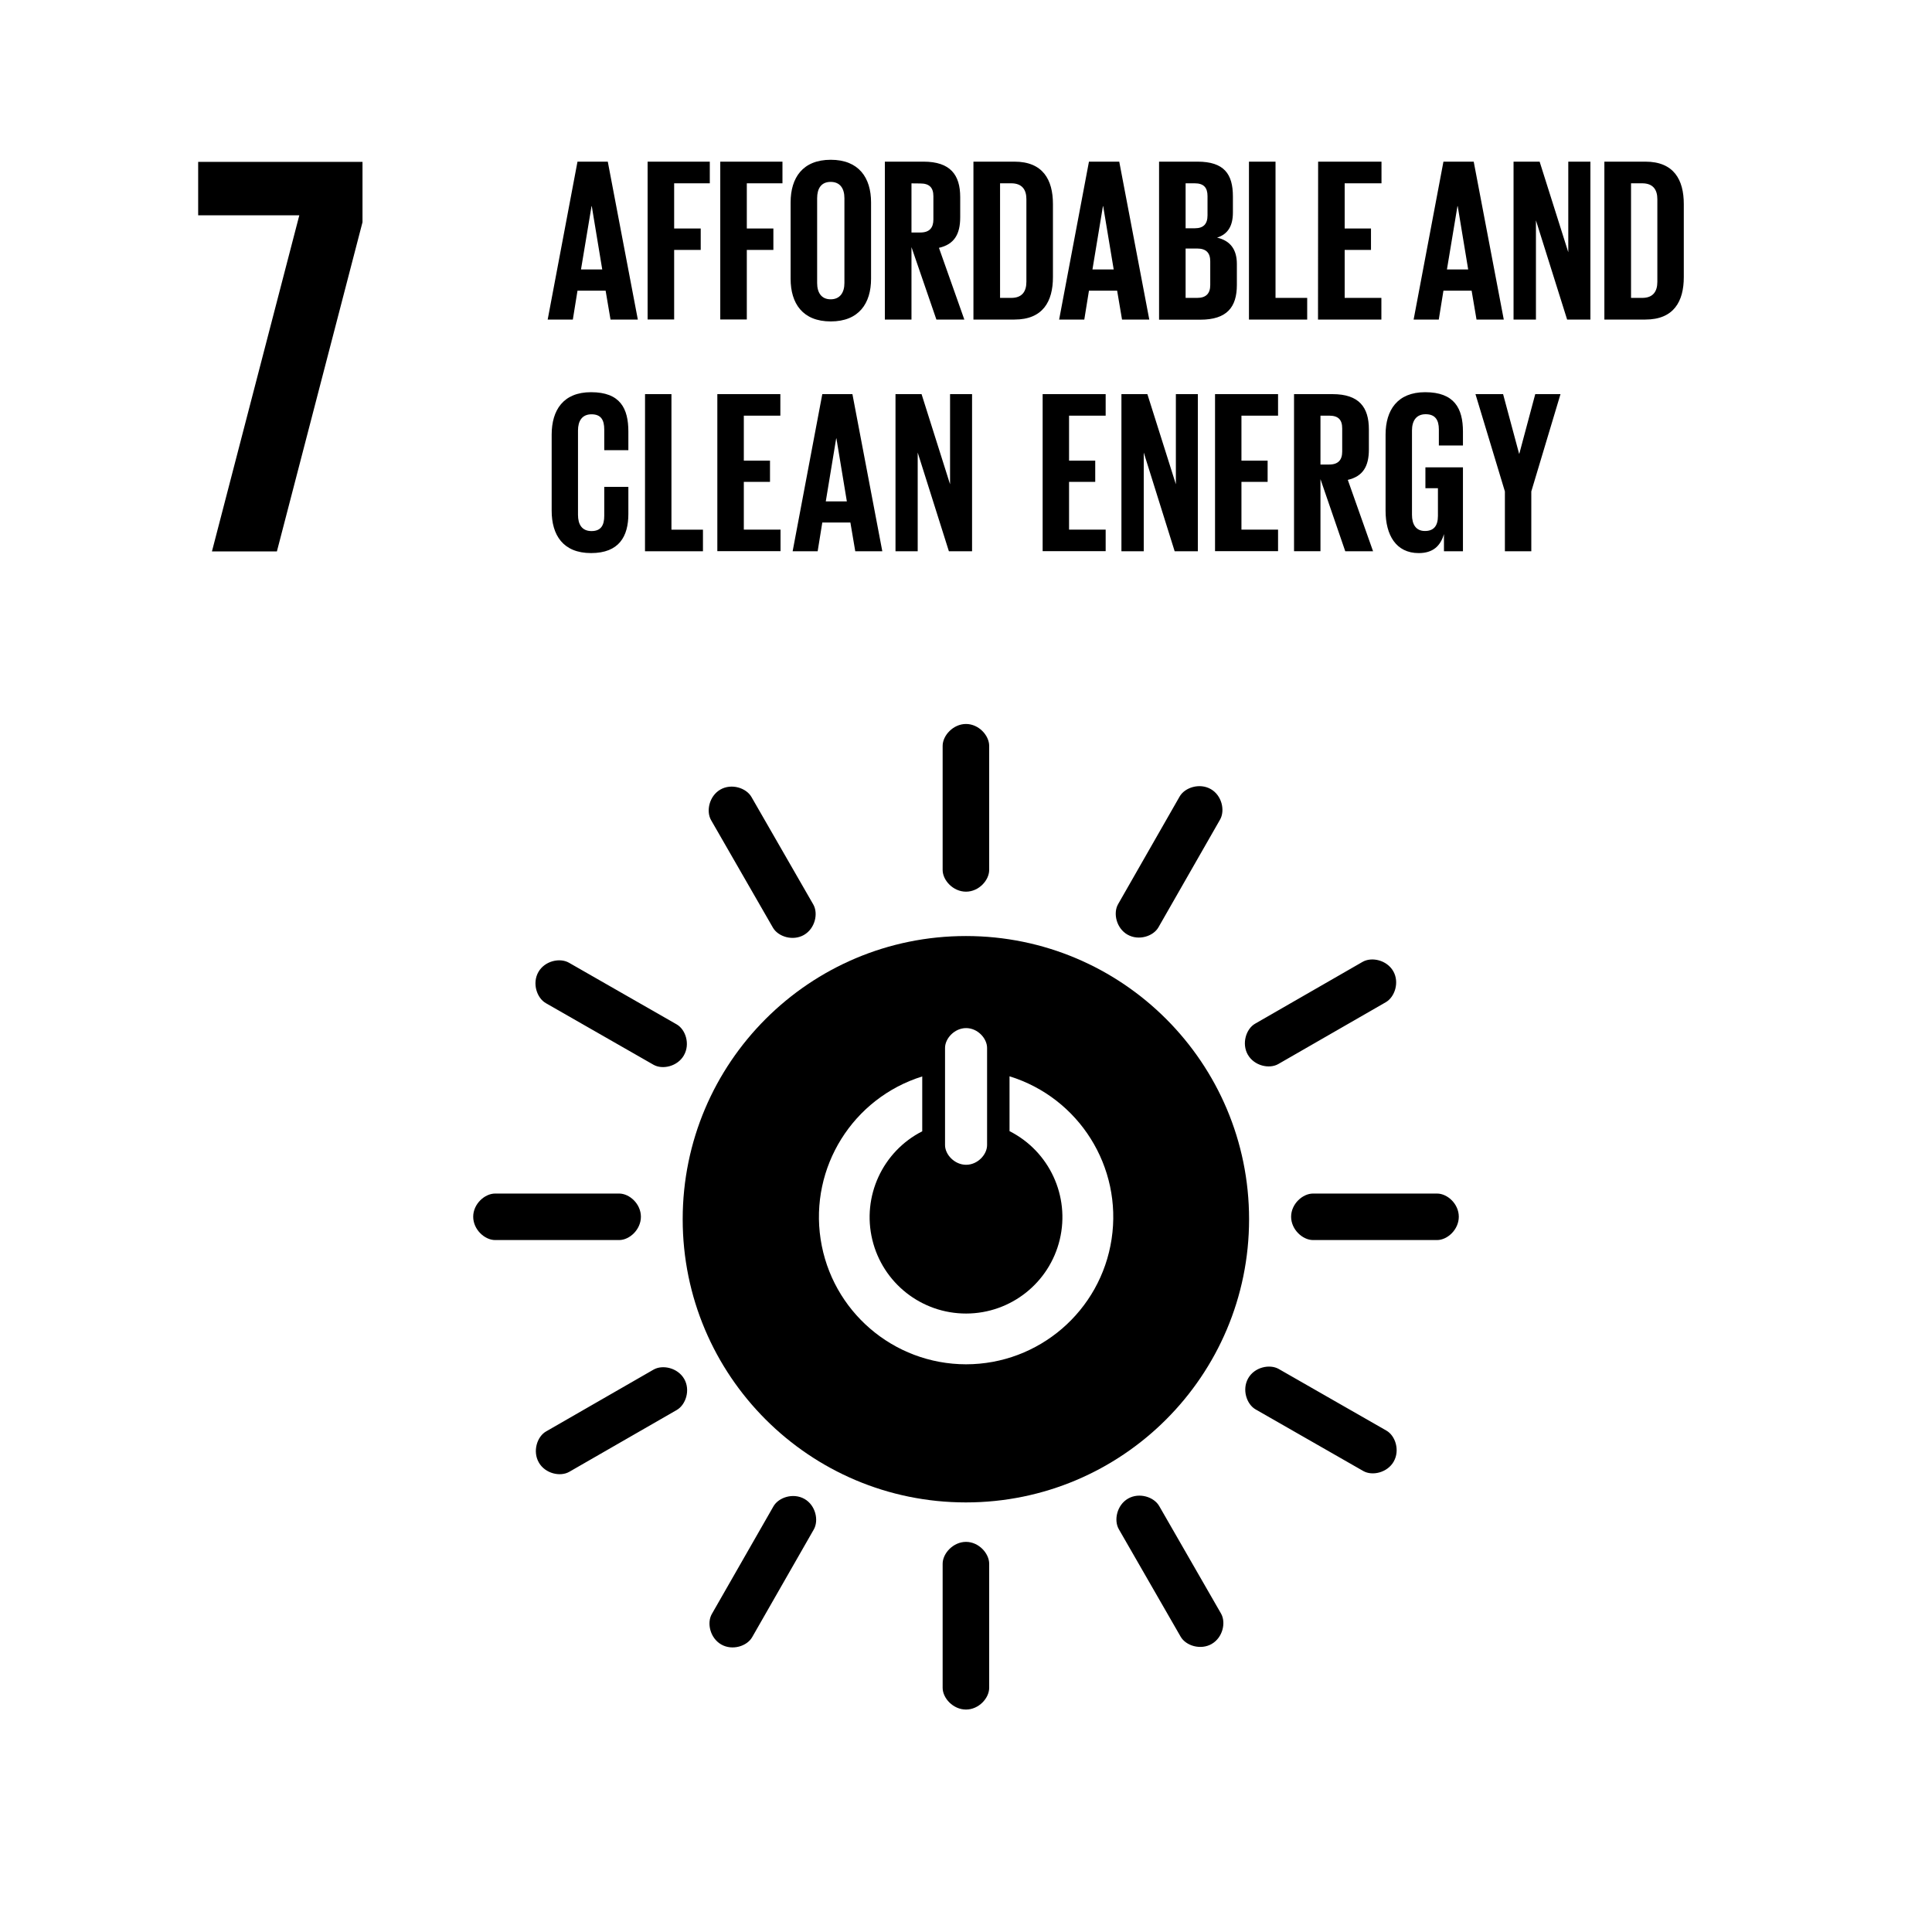
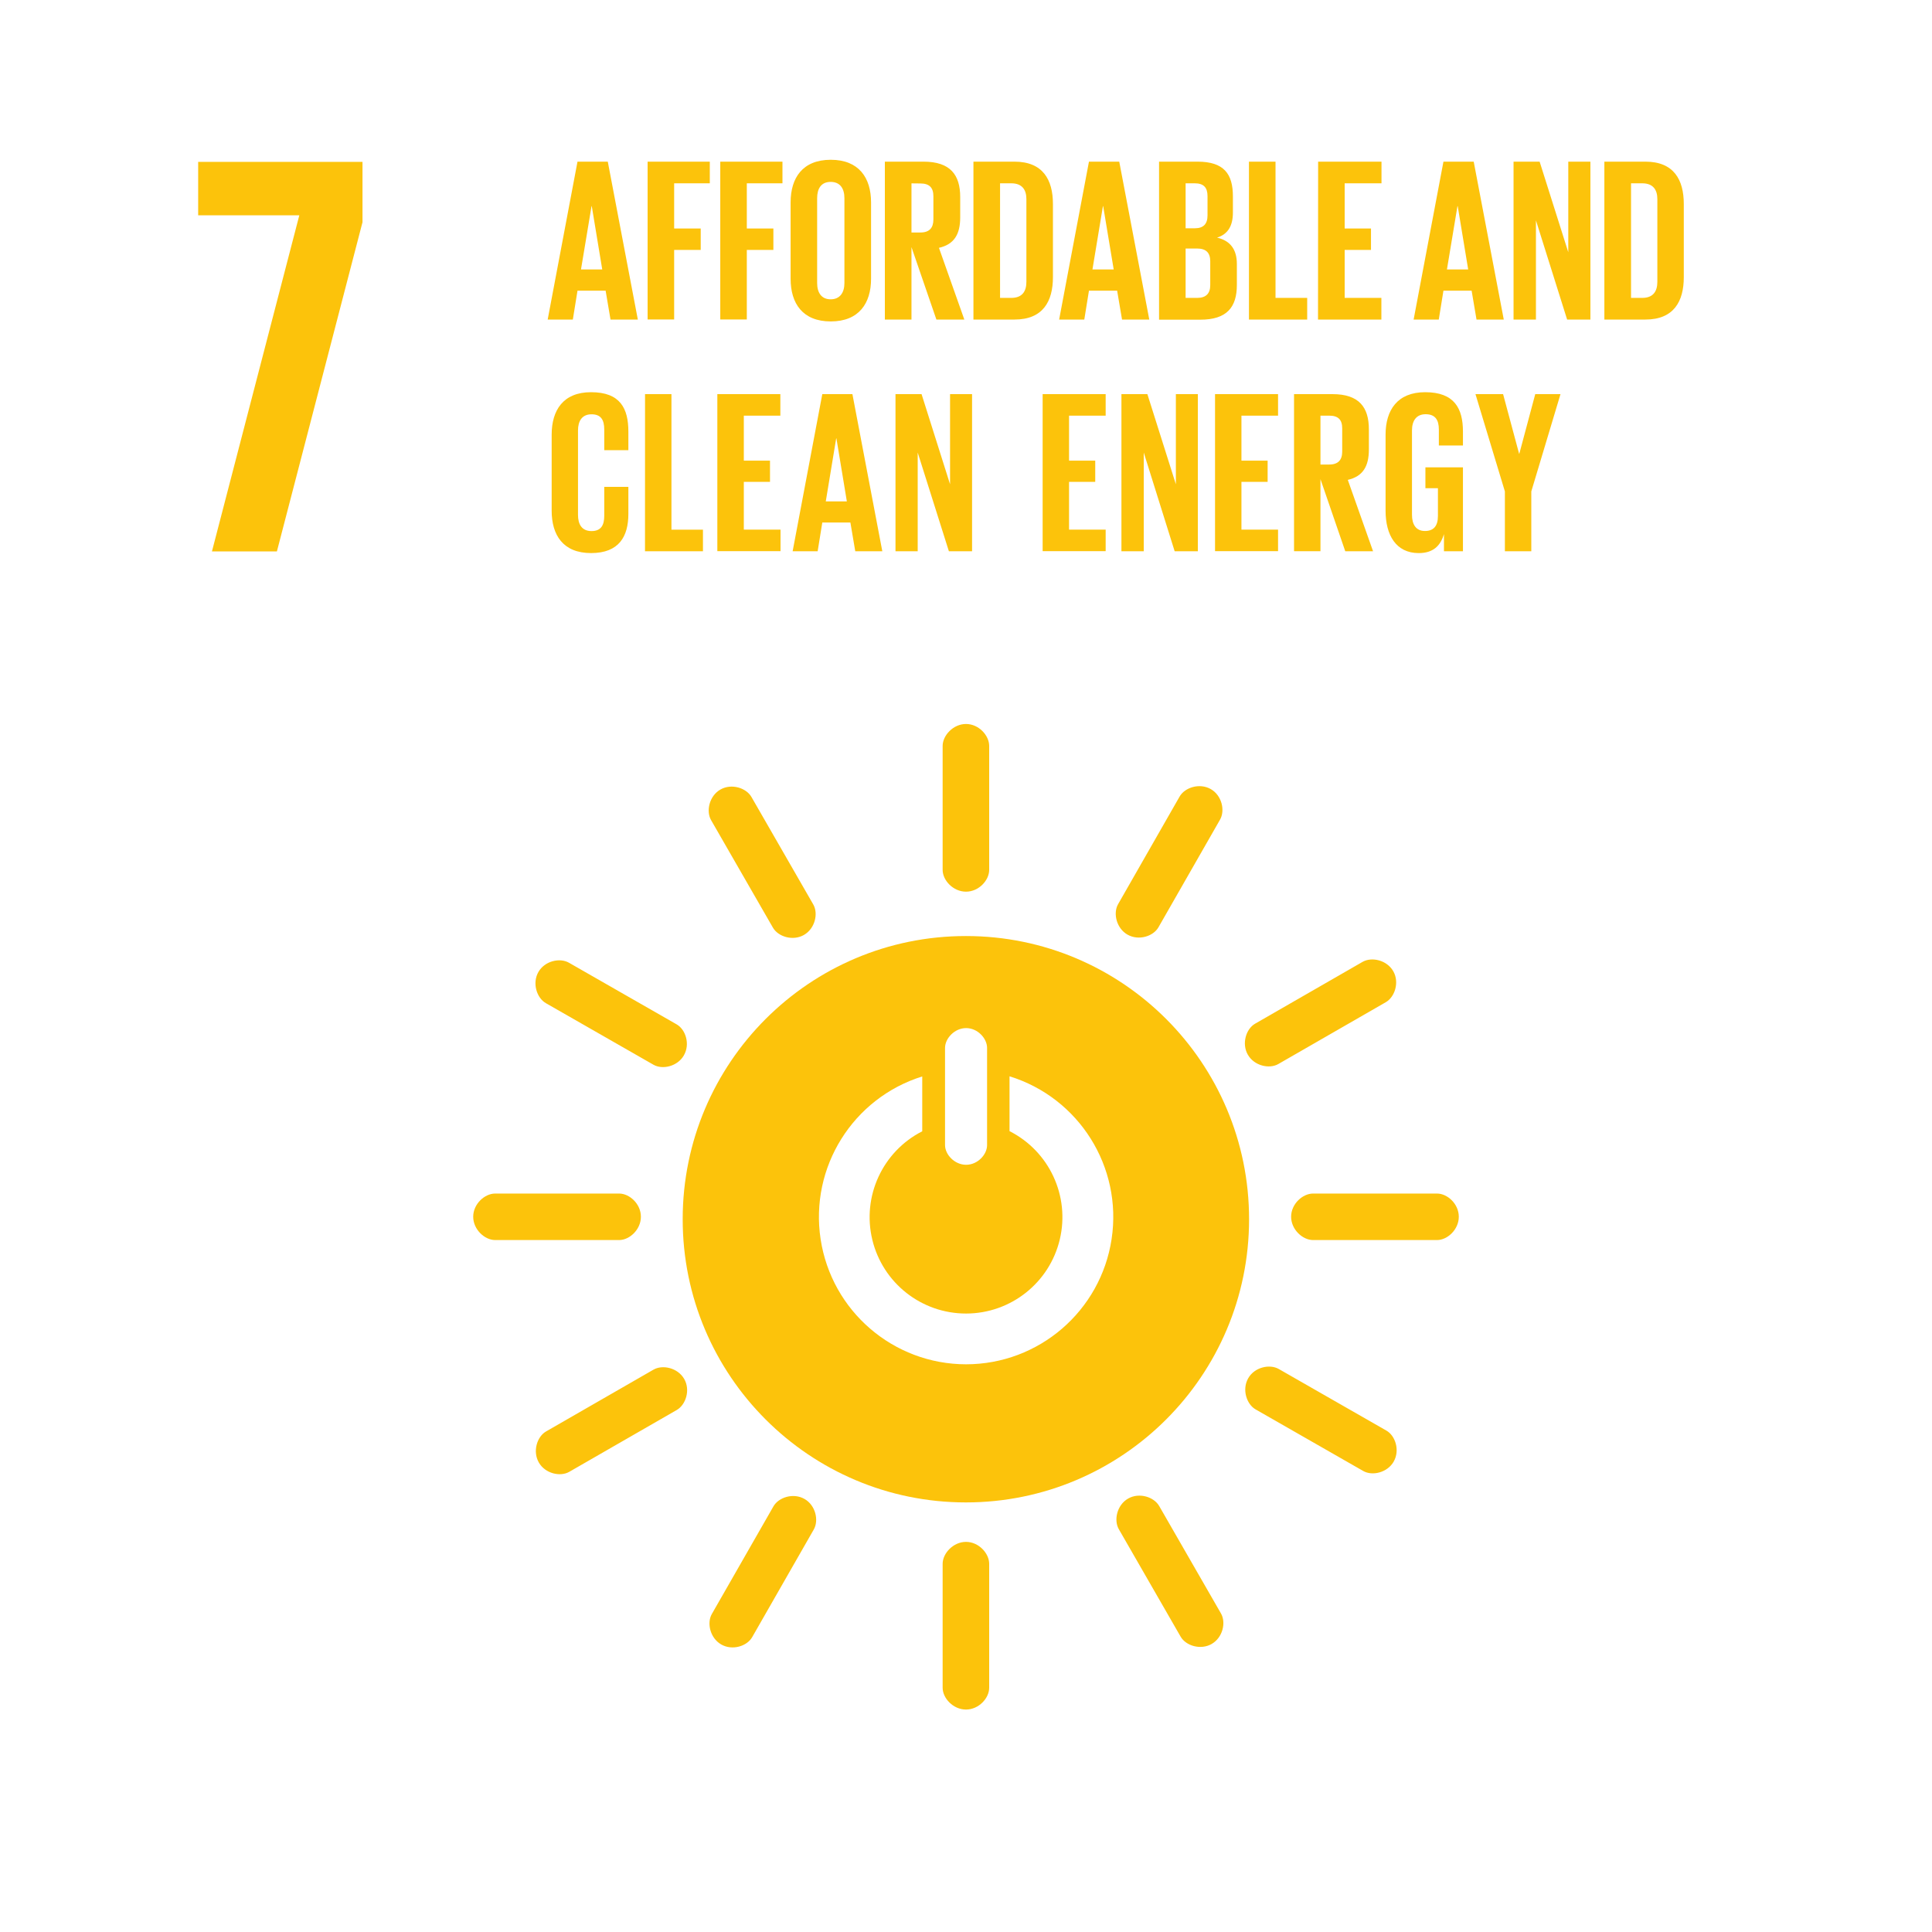
- <svg xmlns="http://www.w3.org/2000/svg" viewBox="0 0 1000 1000">
+ <svg xmlns="http://www.w3.org/2000/svg" viewBox="0 0 1000 1000" fill="#fcc30b">
  <path d="M102.57 111.45h52.35L109.7 285.42h33.62l44.31-170.4V83.79h-85.06z" class="cls-2" data-name="&lt;Path&gt;" />
  <path d="M500 484.49a146.58 146.58 0 1 0 146.52 146.57A146.56 146.56 0 0 0 500 484.49m-10.85 57.9c0-4.87 4.89-10.25 10.91-10.25s10.85 5.38 10.85 10.25v50.33c0 4.85-4.85 10.17-10.85 10.17s-10.91-5.32-10.91-10.17ZM500 706.16a76.24 76.24 0 0 1-22.65-149v28.39a49.89 49.89 0 1 0 45.18-.07v-28.39A76.24 76.24 0 0 1 500 706.16" class="cls-2" data-name="&lt;Compound Path&gt;" />
  <path d="M331.73 629.78c0-6.65-5.89-12-11.26-12h-64.19c-5.41 0-11.35 5.38-11.35 12s5.94 12.07 11.35 12.07h64.19c5.37 0 11.26-5.41 11.26-12.07M755.07 629.78c0-6.65-5.89-12-11.26-12h-64.18c-5.41 0-11.35 5.38-11.35 12s5.94 12.07 11.35 12.07h64.18c5.37 0 11.26-5.41 11.26-12.07M500 461.53c6.63 0 12-5.89 12-11.26v-64.19c0-5.41-5.39-11.35-12-11.35s-12.09 5.94-12.09 11.35v64.19c0 5.37 5.43 11.26 12.09 11.26M500 884.86c6.63 0 12-5.89 12-11.26v-64.18c0-5.4-5.39-11.35-12-11.35s-12.09 5.95-12.09 11.35v64.18c0 5.37 5.43 11.26 12.09 11.26M354 546.19c3.31-5.77.88-13.36-3.8-16l-55.7-31.88c-4.7-2.69-12.52-1-15.83 4.8s-.83 13.43 3.86 16.12l55.71 31.88c4.66 2.67 12.46.9 15.76-4.89M721.39 756.47c3.29-5.75.86-13.36-3.8-16l-55.7-31.88c-4.7-2.68-12.53-1-15.83 4.81s-.84 13.43 3.85 16.11l55.71 31.88c4.66 2.67 12.46.9 15.77-4.89M583.61 483.77c5.76 3.29 13.35.86 16-3.8l31.87-55.71c2.7-4.7 1-12.53-4.79-15.83s-13.44-.84-16.12 3.86L578.72 468c-2.67 4.67-.9 12.47 4.89 15.78M373.33 851.19c5.76 3.29 13.35.86 16-3.81l31.87-55.7c2.69-4.69 1-12.53-4.8-15.83s-13.4-.85-16.08 3.86l-31.88 55.7c-2.67 4.66-.9 12.47 4.89 15.78M416.14 483.91c5.75-3.31 7.49-11.1 4.81-15.76l-32-55.64c-2.7-4.69-10.32-7.15-16.08-3.84s-7.51 11.17-4.8 15.86l32 55.63c2.69 4.66 10.3 7.07 16.09 3.75M627.17 850.9c5.76-3.31 7.49-11.1 4.82-15.75l-32-55.64c-2.7-4.7-10.32-7.16-16.09-3.85s-7.51 11.17-4.79 15.87l32 55.63c2.68 4.66 10.3 7.06 16.08 3.74M645.89 545.93c3.31 5.76 11.09 7.49 15.75 4.82l55.63-32c4.7-2.7 7.18-10.33 3.86-16.09s-11.16-7.5-15.86-4.8l-55.63 32c-4.67 2.68-7.07 10.31-3.75 16.08M278.9 757c3.31 5.76 11.09 7.49 15.76 4.81l55.63-32c4.69-2.7 7.17-10.33 3.84-16.09s-11.16-7.5-15.85-4.81l-55.63 32c-4.67 2.67-7.07 10.31-3.75 16.08" class="cls-2" data-name="&lt;Path&gt;" />
  <g data-name="&lt;Group&gt;">
    <path d="m283.48 165.4 15.43-81.73h15.68l15.55 81.73H316l-2.53-14.94h-14.56l-2.41 14.94Zm17.24-25.92h11l-5.42-32.79h-.12ZM335.2 83.67h32.19v11.21h-18.45v23.39h13.75v11.09h-13.75v36H335.2ZM372.81 83.67H405v11.21h-18.45v23.39h13.75v11.09h-13.75v36h-13.74ZM409.22 144.31v-39.55c0-12.76 6.27-22.06 20.78-22.06s20.86 9.28 20.86 22.06v39.55c0 12.66-6.27 22.06-20.86 22.06s-20.78-9.37-20.78-22.06m27.85 2.17v-43.89c0-4.94-2.17-8.44-7.12-8.44s-7 3.5-7 8.44v43.89c0 4.94 2.17 8.44 7 8.44s7.12-3.5 7.12-8.44M471.78 127.91v37.49H458V83.67h20c13.92 0 19 6.87 19 18.33v10.49c0 8.8-3.13 14-11 15.79l13.14 37.13h-14.46Zm0-33v25.43h4.58c4.71 0 6.76-2.41 6.76-6.75v-12c0-4.46-2.05-6.63-6.76-6.63ZM545 105.61v37.85c0 12.54-5.18 21.94-19.89 21.94h-21.26V83.67h21.22c14.71 0 19.93 9.33 19.93 21.94m-21.58 48.58c5.67 0 7.84-3.37 7.84-8.32v-42.8c0-4.82-2.17-8.19-7.84-8.19h-5.79v59.31ZM548.21 165.4l15.43-81.73h15.68l15.55 81.73h-14.11l-2.53-14.94h-14.59l-2.41 14.94Zm17.24-25.92h11L571 106.69h-.12ZM599.93 83.67h19.89c13.75 0 18.33 6.38 18.33 18V110c0 6.87-2.54 11.21-8.2 13 6.87 1.56 10.25 6.15 10.25 13.62v10.85c0 11.57-5.19 18-18.93 18h-21.34Zm13.74 34.48h4.83c4.46 0 6.51-2.3 6.51-6.64v-10c0-4.46-2-6.63-6.63-6.63h-4.71Zm0 10.48v25.56h6c4.58 0 6.75-2.29 6.75-6.63v-12.3c0-4.34-2.05-6.63-6.87-6.63ZM646.46 83.67h13.75v70.52h16.39v11.21h-30.14ZM682.26 83.67h32.8v11.21H696v23.39h13.62v11.09H696v24.83h19v11.21h-32.8ZM731.69 165.4l15.43-81.73h15.67l15.56 81.73h-14.11l-2.53-14.94h-14.59l-2.41 14.94Zm17.24-25.92h11l-5.42-32.79h-.13ZM795 114.05v51.35h-11.59V83.67h13.5l14.83 46.89V83.67h11.45v81.73h-12.05ZM871.53 105.61v37.85c0 12.54-5.18 21.94-19.89 21.94h-21.22V83.67h21.22c14.71 0 19.89 9.33 19.89 21.94M850 154.19c5.67 0 7.84-3.37 7.84-8.32v-42.8c0-4.82-2.17-8.19-7.84-8.19h-5.78v59.31Z" class="cls-2" data-name="&lt;Compound Path&gt;" />
  </g>
  <g data-name="&lt;Group&gt;">
    <path d="M285.54 264.33V225c0-12.71 6-22 20.39-22 15.11 0 19.31 8.4 19.31 20.39V233h-12.48v-10.65c0-5-1.68-7.91-6.59-7.91s-7 3.47-7 8.39v43.66c0 4.92 2 8.39 7 8.39s6.59-3.12 6.59-7.91V252h12.48v14c0 11.63-4.8 20.27-19.31 20.27s-20.39-9.35-20.39-21.94M333.87 204h13.67v70.16h16.31v11.16h-30ZM371.29 204h32.62v11.16H385v23.26h13.55v11H385v24.7h19v11.16h-32.71ZM410.27 285.32 425.62 204h15.59l15.47 81.32h-14l-2.52-14.87h-14.54l-2.4 14.87Zm17.15-25.79h10.91l-5.4-32.62h-.12ZM475 234.23v51.09h-11.49V204H477l14.75 46.66V204h11.39v81.32h-12ZM539.67 204h32.62v11.16h-18.95v23.26h13.55v11h-13.55v24.7h18.95v11.16h-32.62ZM592 234.23v51.09h-11.55V204h13.43l14.75 46.66V204H620v81.32h-12ZM628.9 204h32.62v11.16h-18.95v23.26h13.55v11h-13.55v24.7h18.95v11.16H628.9ZM683.47 248v37.3h-13.68V204h19.91c13.8 0 18.83 6.84 18.83 18.23v10.44c0 8.75-3.12 13.91-10.91 15.71l13.07 36.94H696.3Zm0-32.86v25.3H688c4.68 0 6.72-2.4 6.72-6.71v-12c0-4.44-2-6.59-6.72-6.59ZM737.79 241.9h19.43v43.42h-9.83v-8.88c-1.8 6.12-5.64 9.84-13.07 9.84-11.76 0-17.15-9.36-17.15-21.95V225c0-12.71 6.11-22 20.5-22 15.12 0 19.55 8.4 19.55 20.39v7.2h-12.47v-8.28c0-5-1.92-7.91-6.83-7.91s-7.08 3.47-7.08 8.39v43.66c0 4.92 2 8.39 6.71 8.39 4.44 0 6.72-2.52 6.72-7.79V252.7h-6.48ZM792.6 254.37v30.95h-13.67v-30.95L763.7 204H778l8.28 30.83h.12l8.24-30.83h13.07Z" class="cls-2" data-name="&lt;Compound Path&gt;" />
  </g>
</svg>
